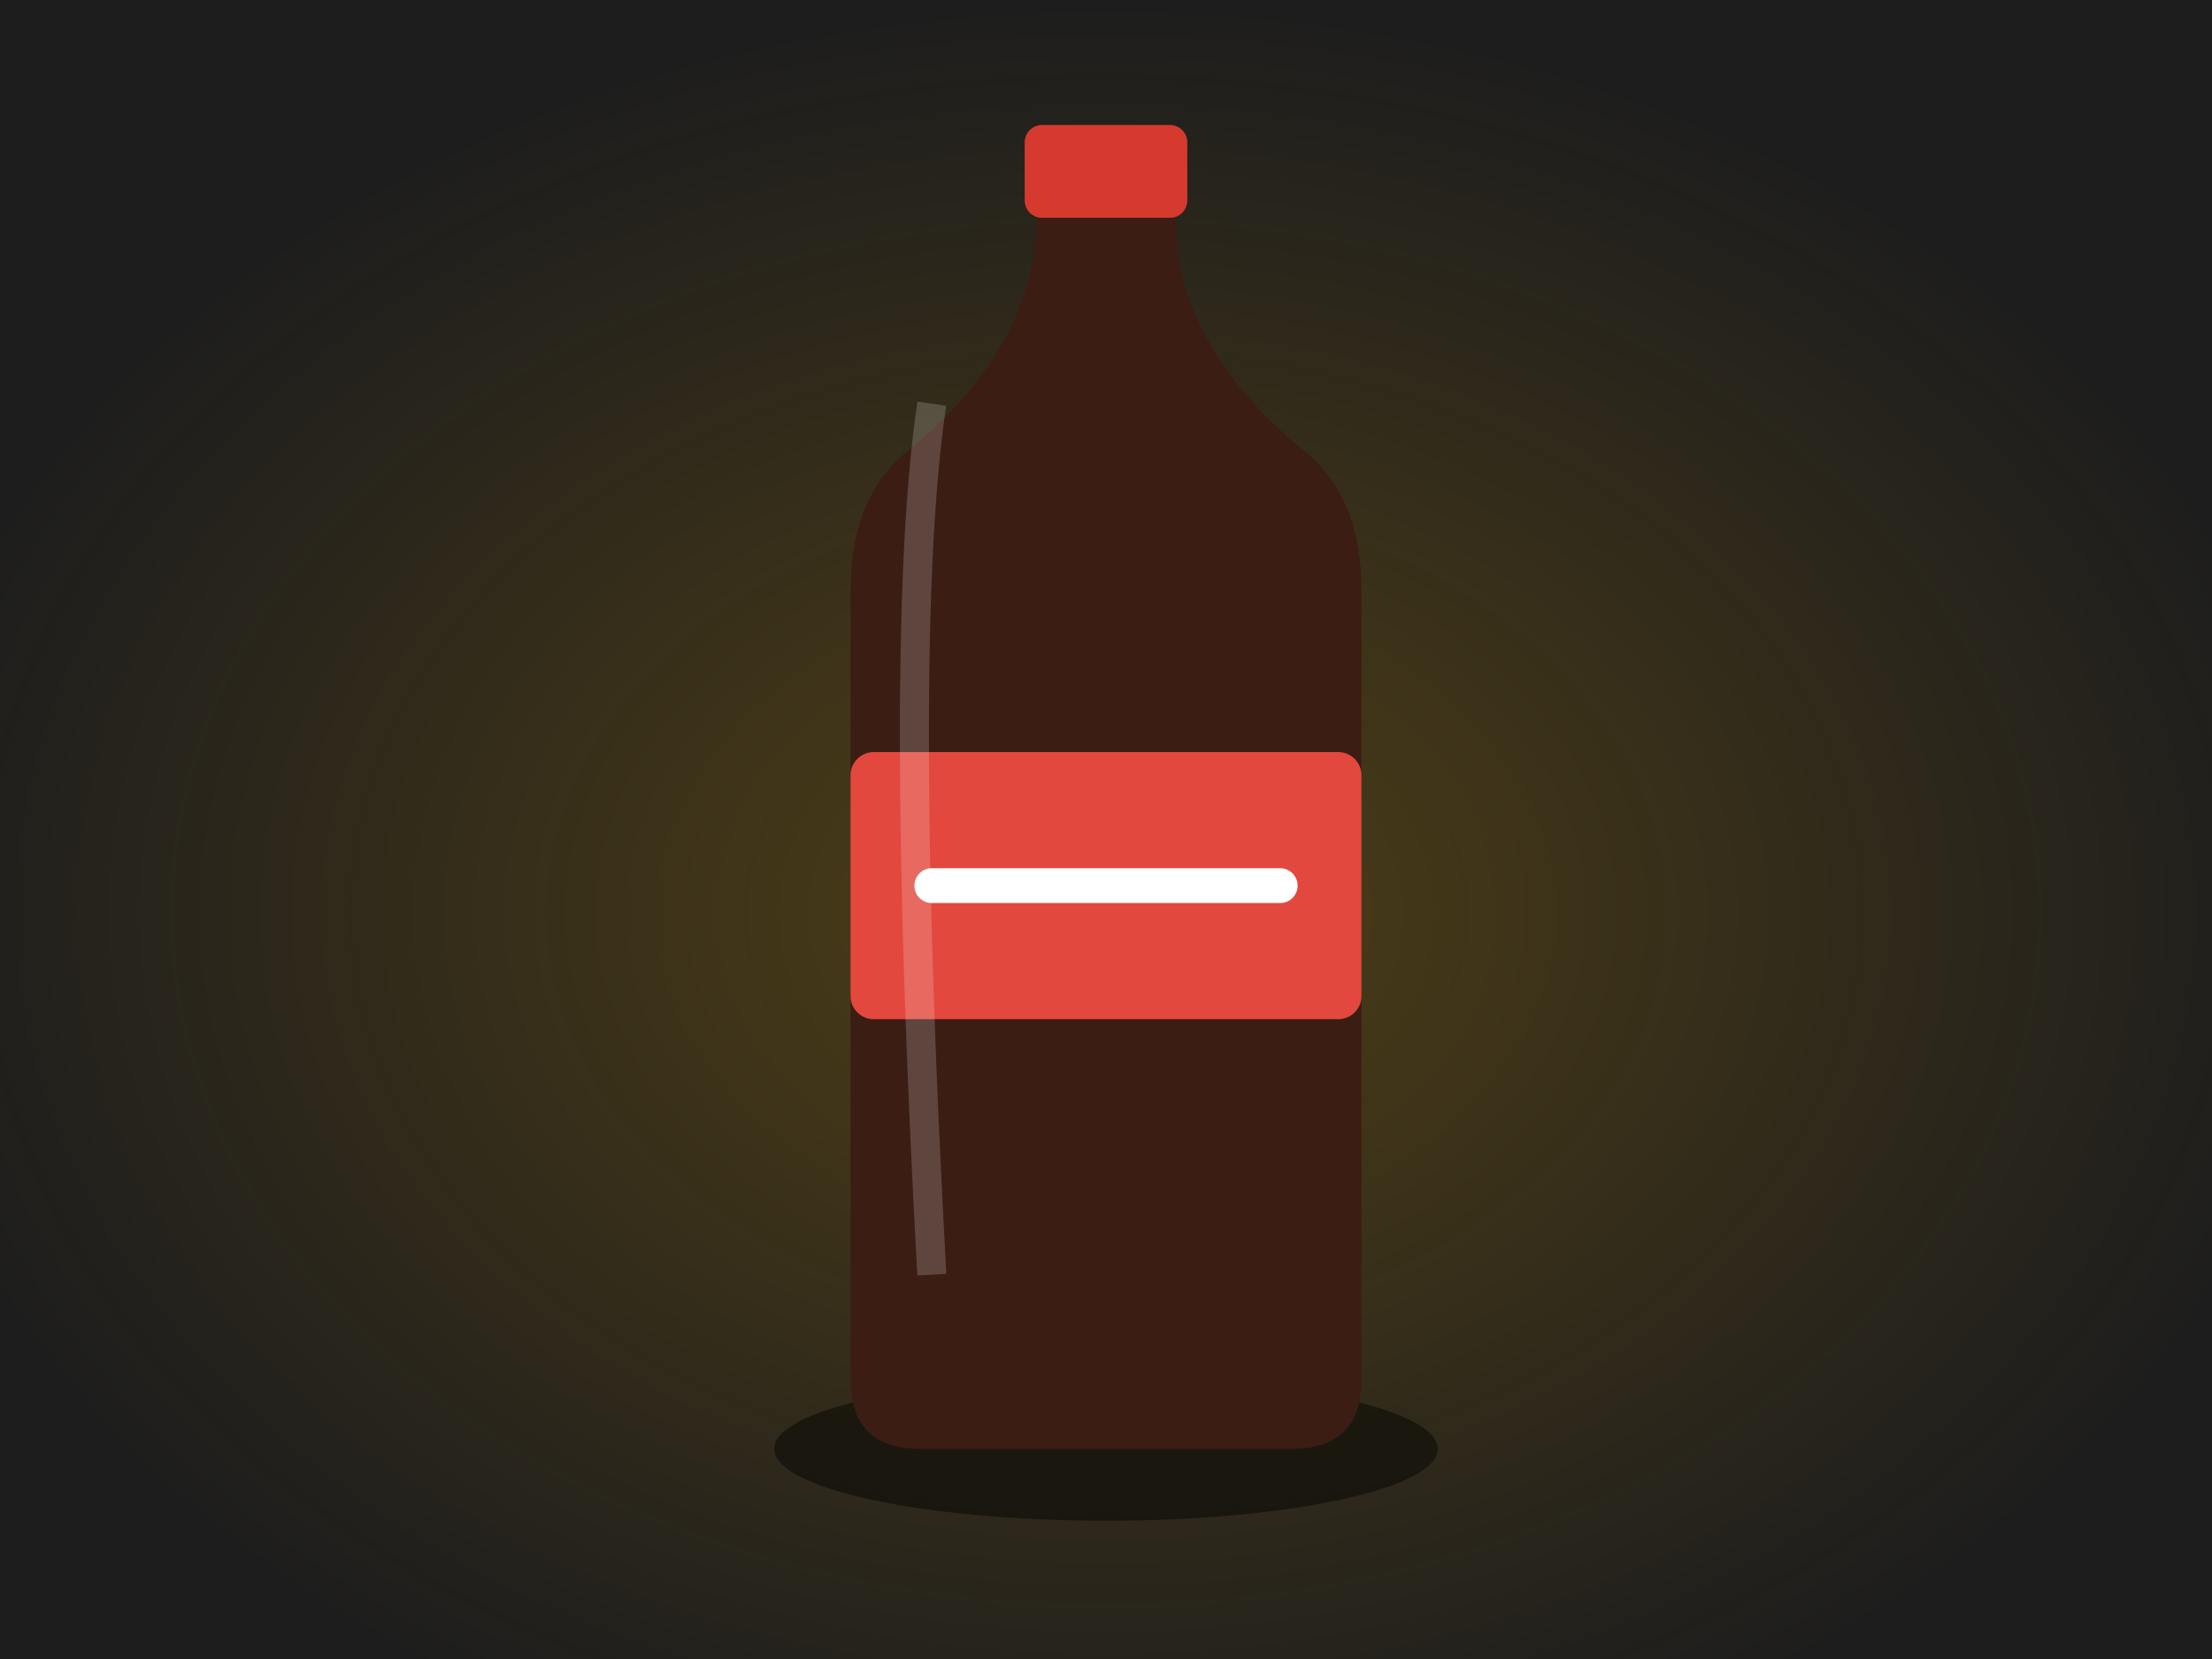
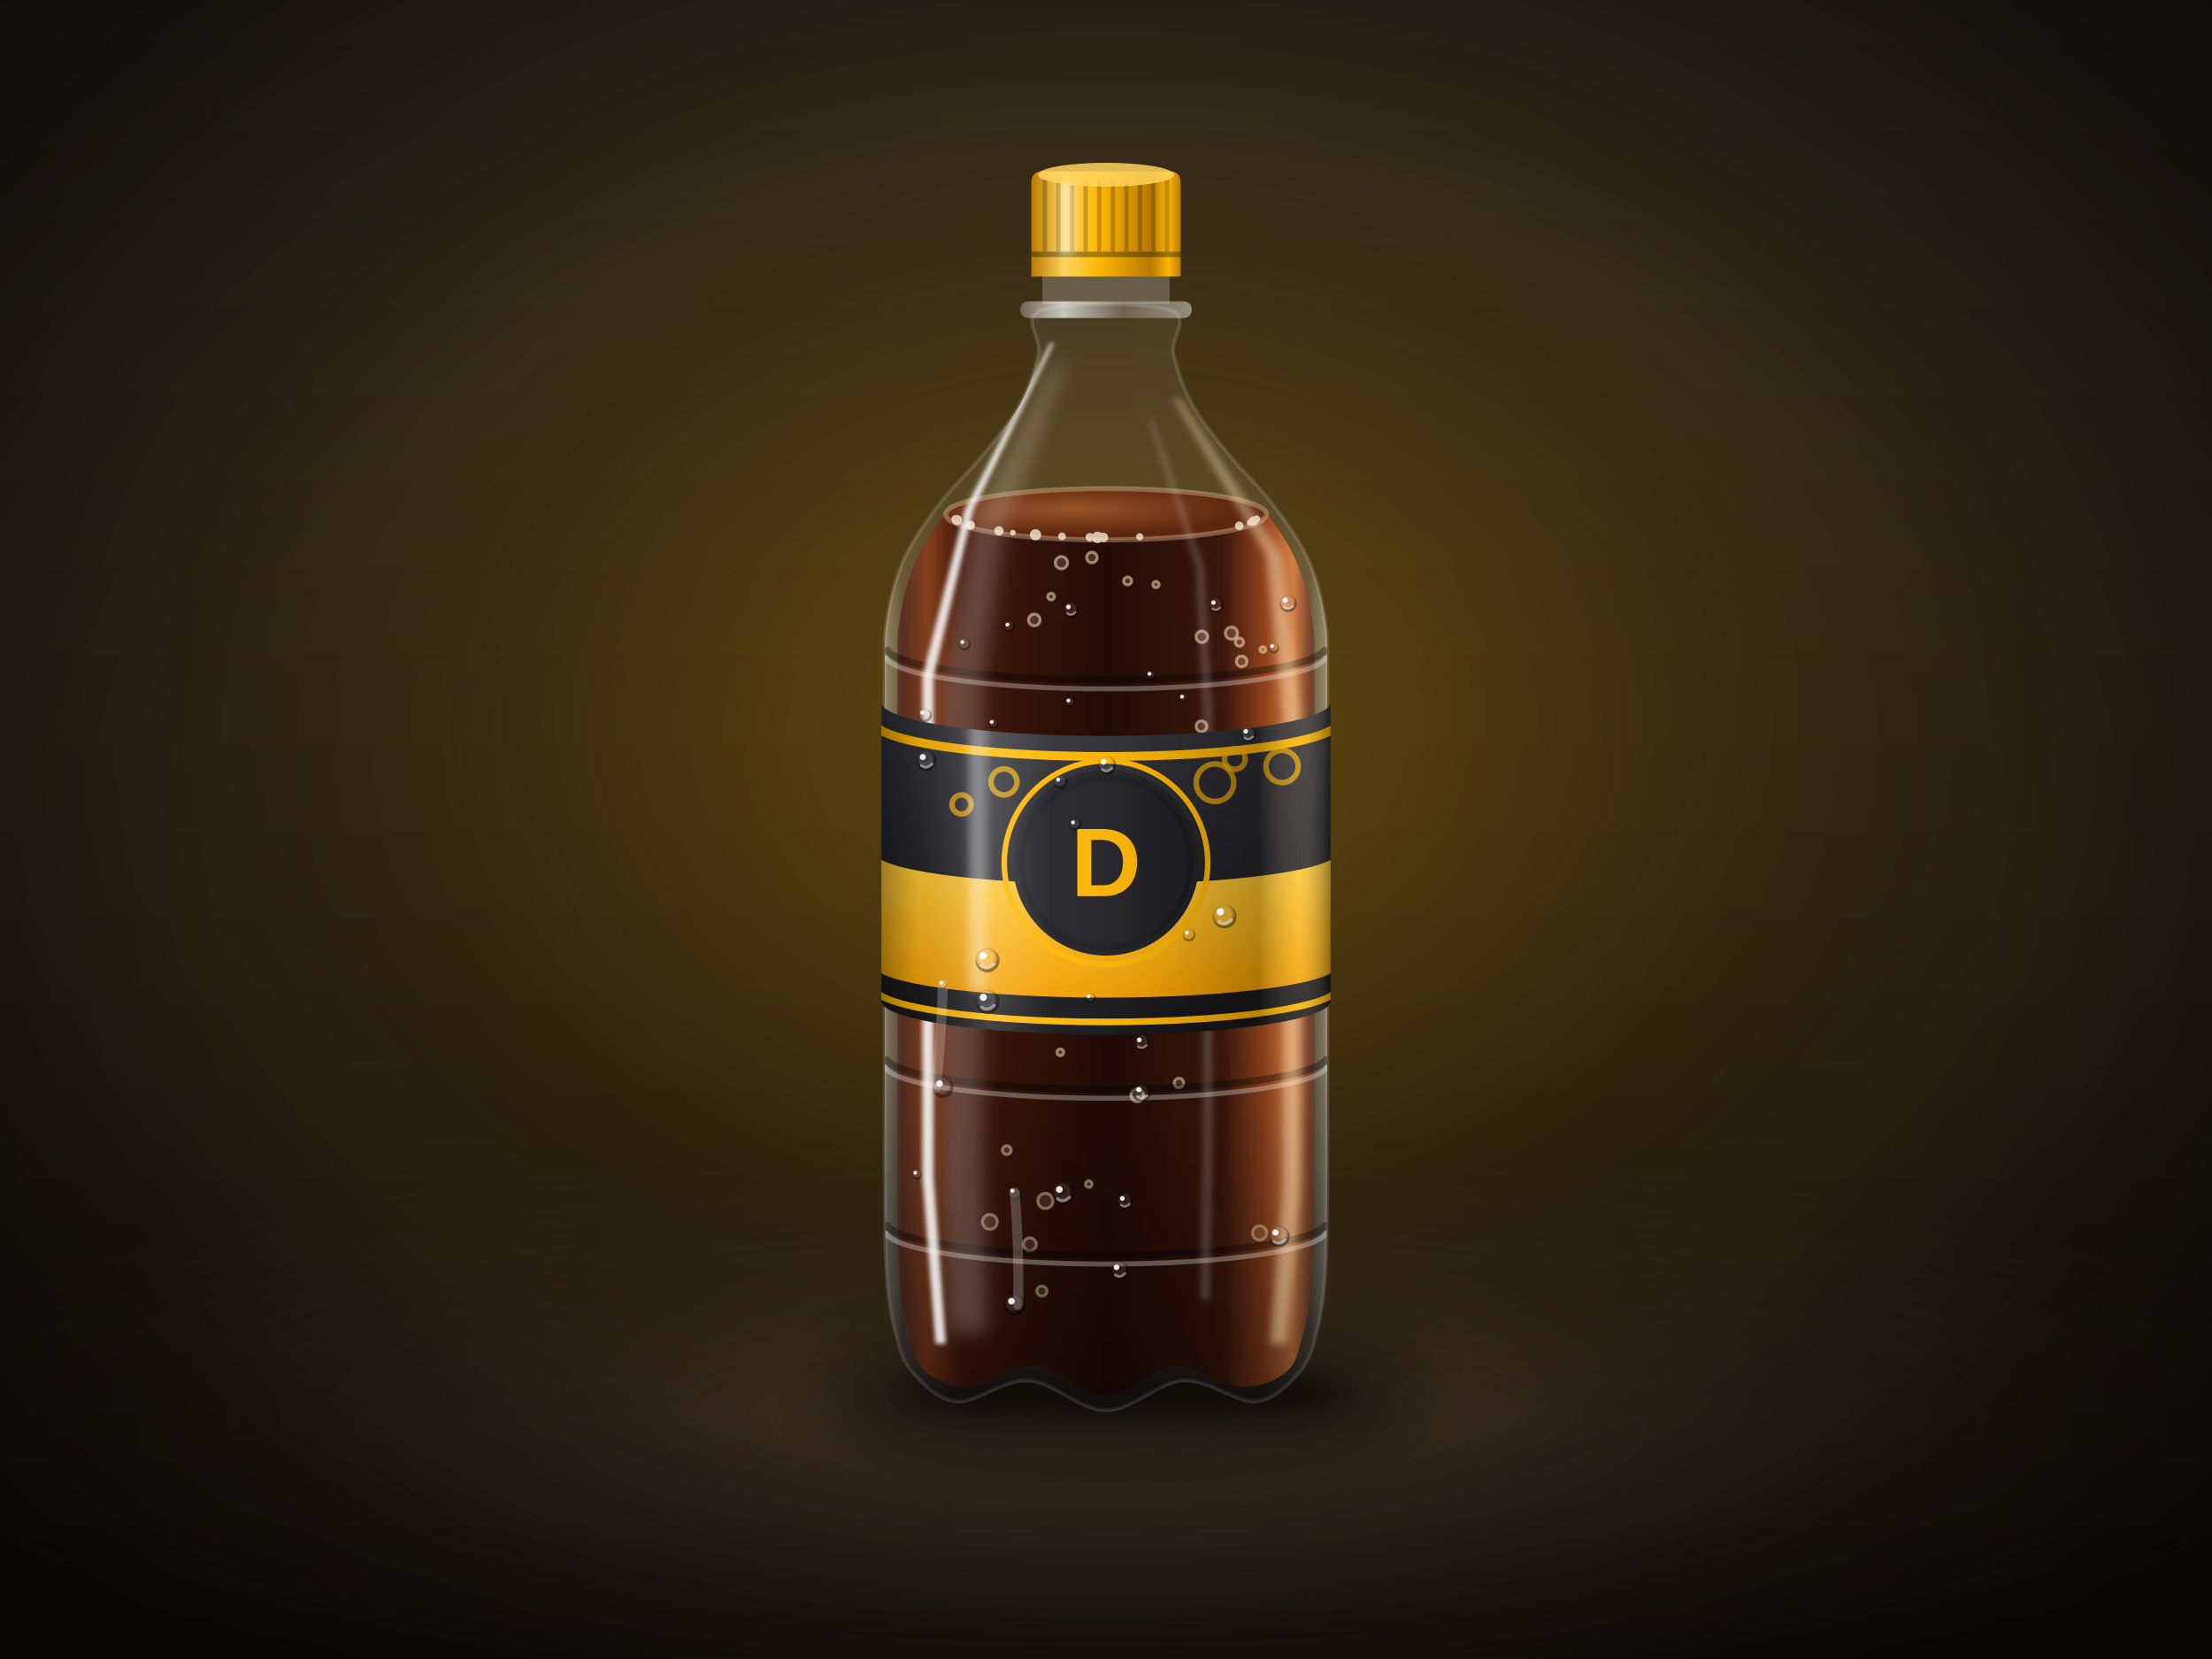
<svg xmlns="http://www.w3.org/2000/svg" viewBox="0 0 400 300" role="img" aria-label="Ilustração de garrafa de refrigerante">
  <defs>
-     <radialGradient id="glow" cx="50%" cy="55%" r="55%">
-       <stop offset="0" stop-color="#ffb703" stop-opacity=".22" />
+     <linearGradient id="g1" x1="0" y1="0" x2="0" y2="1">
+       <stop offset="0" stop-color="#26201b" />
+       <stop offset="1" stop-color="#110d0a" />
+     </linearGradient>
+     <radialGradient id="r2" cx="0.5" cy="0.44" r="0.6">
+       <stop offset="0" stop-color="#ffb703" stop-opacity="0.32" />
+       <stop offset="0.5" stop-color="#ffb703" stop-opacity="0.1" />
      <stop offset="1" stop-color="#ffb703" stop-opacity="0" />
    </radialGradient>
+     <radialGradient id="r3" cx="0.5" cy="0.5" r="0.5">
+       <stop offset="0" stop-color="#5a4636" stop-opacity="0.55" />
+       <stop offset="0.6" stop-color="#3a2d23" stop-opacity="0.25" />
+       <stop offset="1" stop-color="#3a2d23" stop-opacity="0" />
+     </radialGradient>
+     <radialGradient id="r4" cx="0.5" cy="0.5" r="0.72">
+       <stop offset="0.55" stop-color="#000" stop-opacity="0" />
+       <stop offset="1" stop-color="#000" stop-opacity="0.6" />
+     </radialGradient>
+     <filter id="f5" x="-60%" y="-60%" width="220%" height="220%">
+       <feGaussianBlur stdDeviation="7" />
+     </filter>
+     <filter id="f6" x="-60%" y="-60%" width="220%" height="220%">
+       <feGaussianBlur stdDeviation="2.5" />
+     </filter>
+     <clipPath id="c7">
+       <path d="M11.6,-199 C15.57,-197.67 11.55,-193.83 12.2,-191 C12.85,-188.17 13.87,-185 15.5,-182 C17.13,-179 19.58,-176 22,-173 C24.42,-170 27.58,-167.17 30,-164 C32.42,-160.83 34.9,-157.5 36.5,-154 C38.1,-150.5 39.02,-146.67 39.6,-143 C40.18,-139.33 39.93,-139.17 40,-132 C40.07,-124.83 40,-111 40,-100 C40,-89 40,-76 40,-66 C40,-56 40.07,-47 40,-40 C39.93,-33 39.93,-28.33 39.6,-24 C39.27,-19.67 38.77,-16.83 38,-14 C37.23,-11.17 36.83,-9.07 35,-7 C33.17,-4.93 30.5,-1.87 27,-1.6 C23.5,-1.33 18.5,-5.67 14,-5.4 C9.5,-5.13 4.67,0 0,0 C-4.67,0 -9.5,-5.13 -14,-5.4 C-18.5,-5.67 -23.5,-1.33 -27,-1.6 C-30.5,-1.87 -33.17,-4.93 -35,-7 C-36.83,-9.07 -37.23,-11.17 -38,-14 C-38.77,-16.83 -39.27,-19.67 -39.6,-24 C-39.93,-28.33 -39.93,-33 -40,-40 C-40.07,-47 -40,-56 -40,-66 C-40,-76 -40,-89 -40,-100 C-40,-111 -40.07,-124.83 -40,-132 C-39.93,-139.17 -40.18,-139.33 -39.6,-143 C-39.02,-146.67 -38.1,-150.5 -36.5,-154 C-34.9,-157.5 -32.42,-160.83 -30,-164 C-27.58,-167.17 -24.42,-170 -22,-173 C-19.58,-176 -17.13,-179 -15.5,-182 C-13.87,-185 -12.85,-188.17 -12.2,-191 C-11.55,-193.83 -15.57,-197.67 -11.6,-199 C-7.63,-200.33 7.63,-200.33 11.6,-199Z" />
+     </clipPath>
+     <clipPath id="c8">
+       <path d="M-60,-162 H60 V10 H-60Z" />
+     </clipPath>
+     <linearGradient id="g9" x1="0" y1="0" x2="1" y2="0">
+       <stop offset="0" stop-color="#3a1206" />
+       <stop offset="0.07" stop-color="#7d3412" />
+       <stop offset="0.16" stop-color="#3f1407" />
+       <stop offset="0.5" stop-color="#200903" />
+       <stop offset="0.78" stop-color="#361105" />
+       <stop offset="0.88" stop-color="#8e3d15" />
+       <stop offset="0.95" stop-color="#d07332" />
+       <stop offset="1" stop-color="#4a1907" />
+     </linearGradient>
+     <radialGradient id="r10" cx="0.4" cy="0.4" r="0.5">
+       <stop offset="0" stop-color="#9a5228" />
+       <stop offset="1" stop-color="#5a2309" />
+     </radialGradient>
+     <linearGradient id="g11" x1="0" y1="0" x2="1" y2="0">
+       <stop offset="0" stop-color="#fff" stop-opacity="0.34" />
+       <stop offset="0.04" stop-color="#fff" stop-opacity="0.1" />
+       <stop offset="0.14" stop-color="#fff" stop-opacity="0.02" />
+       <stop offset="0.5" stop-color="#fff" stop-opacity="0.01" />
+       <stop offset="0.86" stop-color="#fff" stop-opacity="0.03" />
+       <stop offset="0.96" stop-color="#fff" stop-opacity="0.12" />
+       <stop offset="1" stop-color="#fff" stop-opacity="0.38" />
+     </linearGradient>
+     <linearGradient id="g12" x1="0" y1="0" x2="0" y2="1">
+       <stop offset="0" stop-color="#000" stop-opacity="0" />
+       <stop offset="0.6" stop-color="#000" stop-opacity="0.05" />
+       <stop offset="1" stop-color="#000" stop-opacity="0.45" />
+     </linearGradient>
+     <filter id="f13" x="-60%" y="-60%" width="220%" height="220%">
+       <feGaussianBlur stdDeviation="1.6" />
+     </filter>
+     <filter id="f14" x="-60%" y="-60%" width="220%" height="220%">
+       <feGaussianBlur stdDeviation="0.4" />
+     </filter>
+     <filter id="f15" x="-60%" y="-60%" width="220%" height="220%">
+       <feGaussianBlur stdDeviation="0.7" />
+     </filter>
+     <filter id="f16" x="-60%" y="-60%" width="220%" height="220%">
+       <feGaussianBlur stdDeviation="0.6" />
+     </filter>
+     <linearGradient id="g17" x1="0" y1="0" x2="0" y2="1">
+       <stop offset="0" stop-color="#34343a" />
+       <stop offset="1" stop-color="#17171a" />
+     </linearGradient>
+     <clipPath id="c18">
+       <path d="M-40.6,-128 A40.6 6.09 0 0 0 40.6,-128 L40.6,-121.25 L40.6,-114.5 L40.6,-107.75 L40.6,-101 L40.6,-94.25 L40.6,-87.5 L40.6,-80.75 L40.6,-74 A40.6 6.09 0 0 1 -40.6,-74 L-40.6,-80.75 L-40.6,-87.5 L-40.6,-94.25 L-40.6,-101 L-40.6,-107.75 L-40.6,-114.5 L-40.6,-121.25 L-40.6,-128 Z" />
+     </clipPath>
+     <linearGradient id="g19" x1="0" y1="0" x2="0" y2="1">
+       <stop offset="0" stop-color="#ffcf3f" />
+       <stop offset="1" stop-color="#f29e00" />
+     </linearGradient>
+     <linearGradient id="g20" x1="0" y1="0" x2="1" y2="0">
+       <stop offset="0" stop-color="#000" stop-opacity="0.38" />
+       <stop offset="0.08" stop-color="#000" stop-opacity="0.12" />
+       <stop offset="0.24" stop-color="#fff" stop-opacity="0.2" />
+       <stop offset="0.38" stop-color="#fff" stop-opacity="0.04" />
+       <stop offset="0.62" stop-color="#000" stop-opacity="0.08" />
+       <stop offset="0.84" stop-color="#000" stop-opacity="0.28" />
+       <stop offset="0.93" stop-color="#ffe9c2" stop-opacity="0.14" />
+       <stop offset="1" stop-color="#000" stop-opacity="0.4" />
+     </linearGradient>
+     <filter id="f21" x="-60%" y="-60%" width="220%" height="220%">
+       <feGaussianBlur stdDeviation="0.8" />
+     </filter>
+     <radialGradient id="r22" cx="0.45" cy="0.4" r="0.5">
+       <stop offset="0" stop-color="#fff" stop-opacity="0.02" />
+       <stop offset="0.55" stop-color="#fff" stop-opacity="0.1" />
+       <stop offset="0.85" stop-color="#000" stop-opacity="0.18" />
+       <stop offset="1" stop-color="#000" stop-opacity="0.4" />
+     </radialGradient>
+     <linearGradient id="g23" x1="0" y1="0" x2="1" y2="0">
+       <stop offset="0" stop-color="#fff" stop-opacity="0.25" />
+       <stop offset="0.25" stop-color="#fff" stop-opacity="0.7" />
+       <stop offset="0.6" stop-color="#fff" stop-opacity="0.2" />
+       <stop offset="1" stop-color="#fff" stop-opacity="0.45" />
+     </linearGradient>
+     <linearGradient id="g24" x1="0" y1="0" x2="1" y2="0">
+       <stop offset="0" stop-color="#b77900" />
+       <stop offset="0.22" stop-color="#ffd45e" />
+       <stop offset="0.45" stop-color="#ffb703" />
+       <stop offset="0.8" stop-color="#b77900" />
+       <stop offset="0.92" stop-color="#ffb703" />
+       <stop offset="1" stop-color="#b77900" />
+     </linearGradient>
+     <clipPath id="c25">
+       <path d="M-13.5,-222 Q-13.5,-224 -11.5,-224 H11.5 Q13.5,-224 13.5,-222 V-205 H-13.5Z" />
+     </clipPath>
  </defs>
-   <rect width="400" height="300" fill="#1d1d1d" />
-   <rect width="400" height="300" fill="url(#glow)" />
-   <ellipse cx="200" cy="262" rx="60" ry="13" fill="#000" opacity=".45" />
-   <g transform="translate(200,262) scale(1.05)">
-     <rect x="-14" y="-228" width="28" height="16" rx="3" fill="#d63a2f" />
-     <path d="M-12,-212 h24 q0,22 22,40 q10,8 10,24 v136 q0,12 -12,12 h-64 q-12,0 -12,-12 v-136 q0,-16 10,-24 q22,-18 22,-40z" fill="#3b1d14" />
-     <rect x="-44" y="-120" width="88" height="46" rx="4" fill="#e2483d" />
-     <path d="M-30,-97 h60" stroke="#ffffff" stroke-width="6" stroke-linecap="round" />
-     <path d="M-30,-180 q-6,40 0,150" stroke="#ffffff" stroke-width="5" opacity=".18" fill="none" />
+   <rect width="400" height="300" fill="url(#g1)" />
+   <rect width="400" height="300" fill="url(#r2)" />
+   <ellipse cx="200" cy="258" rx="230" ry="52" fill="url(#r3)" />
+   <rect width="400" height="300" fill="url(#r4)" />
+   <ellipse cx="203" cy="253" rx="52.5" ry="12" fill="#000" opacity="0.5" filter="url(#f5)" />
+   <ellipse cx="203" cy="252" rx="41" ry="4.4" fill="#000" opacity="0.55" filter="url(#f6)" />
+   <g transform="translate(200,255)">
+     <path d="M11.6,-199 C15.57,-197.67 11.55,-193.83 12.2,-191 C12.85,-188.17 13.87,-185 15.5,-182 C17.13,-179 19.58,-176 22,-173 C24.42,-170 27.58,-167.17 30,-164 C32.42,-160.83 34.9,-157.5 36.5,-154 C38.1,-150.5 39.02,-146.67 39.6,-143 C40.18,-139.33 39.93,-139.17 40,-132 C40.07,-124.83 40,-111 40,-100 C40,-89 40,-76 40,-66 C40,-56 40.07,-47 40,-40 C39.93,-33 39.93,-28.33 39.6,-24 C39.27,-19.67 38.77,-16.83 38,-14 C37.23,-11.17 36.83,-9.07 35,-7 C33.17,-4.93 30.5,-1.87 27,-1.6 C23.5,-1.33 18.5,-5.67 14,-5.4 C9.5,-5.13 4.67,0 0,0 C-4.67,0 -9.5,-5.13 -14,-5.4 C-18.5,-5.67 -23.5,-1.33 -27,-1.6 C-30.5,-1.87 -33.17,-4.93 -35,-7 C-36.83,-9.07 -37.23,-11.17 -38,-14 C-38.77,-16.83 -39.27,-19.67 -39.6,-24 C-39.93,-28.33 -39.93,-33 -40,-40 C-40.07,-47 -40,-56 -40,-66 C-40,-76 -40,-89 -40,-100 C-40,-111 -40.07,-124.83 -40,-132 C-39.93,-139.17 -40.18,-139.33 -39.6,-143 C-39.02,-146.67 -38.1,-150.5 -36.5,-154 C-34.9,-157.5 -32.42,-160.83 -30,-164 C-27.58,-167.17 -24.42,-170 -22,-173 C-19.58,-176 -17.13,-179 -15.5,-182 C-13.87,-185 -12.85,-188.17 -12.2,-191 C-11.55,-193.83 -15.57,-197.67 -11.6,-199 C-7.63,-200.33 7.63,-200.33 11.6,-199Z" fill="#fff" fill-opacity=".05" stroke="#fff" stroke-opacity=".14" stroke-width=".7" />
+     <g clip-path="url(#c8)">
+       <path d="M9.3,-199 C12.5,-197.67 9.25,-193.83 9.9,-191 C10.55,-188.17 11.57,-185 13.2,-182 C14.83,-179 17.28,-176 19.7,-173 C22.12,-170 25.28,-167.17 27.7,-164 C30.12,-160.83 32.6,-157.5 34.2,-154 C35.8,-150.5 36.72,-146.67 37.3,-143 C37.88,-139.33 37.63,-139.17 37.7,-132 C37.77,-124.83 37.7,-111 37.7,-100 C37.7,-89 37.7,-76 37.7,-66 C37.7,-56 37.77,-47 37.7,-40 C37.63,-33 37.63,-28.33 37.3,-24 C36.97,-19.67 36.47,-16.83 35.7,-14 C34.93,-11.17 34.6,-8.63 32.7,-7 C30.8,-5.37 27.65,-4.03 24.3,-4.2 C20.95,-4.37 16.65,-8.27 12.6,-8 C8.55,-7.73 4.2,-2.6 0,-2.6 C-4.2,-2.6 -8.55,-7.73 -12.6,-8 C-16.65,-8.27 -20.95,-4.37 -24.3,-4.2 C-27.65,-4.03 -30.8,-5.37 -32.7,-7 C-34.6,-8.63 -34.93,-11.17 -35.7,-14 C-36.47,-16.83 -36.97,-19.67 -37.3,-24 C-37.63,-28.33 -37.63,-33 -37.7,-40 C-37.77,-47 -37.7,-56 -37.7,-66 C-37.7,-76 -37.7,-89 -37.7,-100 C-37.7,-111 -37.77,-124.83 -37.7,-132 C-37.63,-139.17 -37.88,-139.33 -37.3,-143 C-36.72,-146.67 -35.8,-150.5 -34.2,-154 C-32.6,-157.5 -30.12,-160.83 -27.7,-164 C-25.28,-167.17 -22.12,-170 -19.7,-173 C-17.28,-176 -14.83,-179 -13.2,-182 C-11.57,-185 -10.55,-188.17 -9.9,-191 C-9.25,-193.83 -12.5,-197.67 -9.3,-199 C-6.1,-200.33 6.1,-200.33 9.3,-199Z" fill="url(#g9)" />
+       <g fill="#fff" fill-opacity=".14" stroke="#ffd9b0" stroke-opacity="0.55" stroke-width=".55">
+         <circle cx="-11.6" cy="-21.53" r="0.91" />
+         <circle cx="28.36" cy="-137.55" r="0.51" />
+         <circle cx="5.65" cy="-56.91" r="1.14" />
+         <circle cx="-6.91" cy="-96.42" r="0.69" />
+         <circle cx="-9.93" cy="-147.12" r="0.6" />
+         <circle cx="-3.12" cy="-40.88" r="0.59" />
+         <circle cx="-8.06" cy="-153.25" r="1.11" />
+         <circle cx="-2.55" cy="-154.19" r="0.95" />
+         <circle cx="17.34" cy="-139.85" r="1.04" />
+         <circle cx="-21" cy="-34.04" r="1.34" />
+         <circle cx="17.26" cy="-123.66" r="0.97" />
+         <circle cx="14.51" cy="-79.53" r="1.2" />
+         <circle cx="-10.96" cy="-37.84" r="1.37" />
+         <circle cx="-8.26" cy="-64.71" r="0.61" />
+         <circle cx="27.78" cy="-32.05" r="1.28" />
+         <circle cx="13.18" cy="-59.17" r="0.85" />
+         <circle cx="24.53" cy="-135.4" r="0.96" />
+         <circle cx="21.49" cy="-76.08" r="0.64" />
+         <circle cx="-12.96" cy="-142.89" r="1.05" />
+         <circle cx="-23.53" cy="-104.4" r="0.53" />
+         <circle cx="22.69" cy="-140.5" r="1.1" />
+         <circle cx="9.04" cy="-149.3" r="0.56" />
+         <circle cx="-13.77" cy="-29.98" r="1.17" />
+         <circle cx="3.91" cy="-149.95" r="0.71" />
+         <circle cx="24.12" cy="-138.88" r="0.74" />
+         <circle cx="-17.94" cy="-47.02" r="0.79" />
+       </g>
+     </g>
+     <ellipse cx="0" cy="-162" rx="29" ry="4.64" fill="url(#r10)" />
+     <ellipse cx="0" cy="-162" rx="29" ry="4.64" fill="none" stroke="#f3d2a8" stroke-opacity=".35" stroke-width=".9" />
+     <g fill="#fff3e0" opacity=".75">
+       <circle cx="-24.49" cy="-160.02" r="0.81" />
+       <circle cx="-26.96" cy="-160.96" r="0.91" />
+       <circle cx="-27.25" cy="-161.14" r="0.71" />
+       <circle cx="-1.53" cy="-157.83" r="1.04" />
+       <circle cx="26.65" cy="-160.79" r="0.82" />
+       <circle cx="27.25" cy="-161.15" r="0.64" />
+       <circle cx="6.1" cy="-157.93" r="0.65" />
+       <circle cx="26.01" cy="-160.51" r="0.55" />
+       <circle cx="-12.75" cy="-158.29" r="1.02" />
+       <circle cx="-7.96" cy="-158" r="0.7" />
+       <circle cx="-16.85" cy="-158.68" r="0.52" />
+       <circle cx="-19.36" cy="-159" r="0.84" />
+       <circle cx="-0.47" cy="-157.82" r="0.86" />
+       <circle cx="24.1" cy="-159.91" r="0.78" />
+       <circle cx="-2.92" cy="-157.85" r="0.77" />
+       <circle cx="-1.18" cy="-157.83" r="0.73" />
+     </g>
+     <g clip-path="url(#c7)">
+       <rect x="-40" y="-199" width="80" height="199" fill="url(#g11)" />
+       <rect x="-40" y="-162" width="80" height="162" fill="url(#g12)" />
+       <path d="M-39.78,-138 A39.78 5.97 0 0 0 39.78,-138" fill="none" stroke="#000" stroke-opacity=".35" stroke-width="1.3" />
+       <path d="M-39.78,-136.4 A39.78 5.97 0 0 0 39.78,-136.4" fill="none" stroke="#fff" stroke-opacity=".3" stroke-width=".9" />
+       <path d="M-40,-64 A40 6 0 0 0 40,-64" fill="none" stroke="#000" stroke-opacity=".35" stroke-width="1.3" />
+       <path d="M-40,-62.4 A40 6 0 0 0 40,-62.4" fill="none" stroke="#fff" stroke-opacity=".3" stroke-width=".9" />
+       <path d="M-39.85,-34 A39.85 5.98 0 0 0 39.85,-34" fill="none" stroke="#000" stroke-opacity=".35" stroke-width="1.3" />
+       <path d="M-39.85,-32.4 A39.85 5.98 0 0 0 39.85,-32.4" fill="none" stroke="#fff" stroke-opacity=".3" stroke-width=".9" />
+       <path d="M-9.57,-189 L-24.2,-159.83 L-29.6,-130.67 L-29.6,-101.5 L-29.6,-72.33 L-29.6,-43.17 L-28.12,-14 L-21.28,-14 L-22.4,-43.17 L-22.4,-72.33 L-22.4,-101.5 L-22.4,-130.67 L-18.32,-159.83 L-7.24,-189Z" fill="#fff" opacity=".2" filter="url(#f13)" />
+       <path d="M-10,-193 L-25.53,-162.83 L-33.18,-132.67 L-33.2,-102.5 L-33.2,-72.33 L-33.2,-42.17 L-30.83,-12 L-28.97,-12 L-31.2,-42.17 L-31.2,-72.33 L-31.2,-102.5 L-31.18,-132.67 L-23.99,-162.83 L-9.4,-193Z" fill="#fff" opacity=".85" filter="url(#f14)" />
+       <path d="M12.11,-183 L28.94,-154.5 L32,-126 L32,-97.5 L32,-69 L32,-40.5 L29.71,-12 L32.69,-12 L35.2,-40.5 L35.2,-69 L35.2,-97.5 L35.2,-126 L31.83,-154.5 L13.32,-183Z" fill="#ffe9c2" opacity=".42" filter="url(#f15)" />
+       <path d="M7.77,-179 L16.25,-152.5 L17.6,-126 L17.6,-99.5 L17.6,-73 L17.6,-46.5 L17.14,-20 L18.7,-20 L19.2,-46.5 L19.2,-73 L19.2,-99.5 L19.2,-126 L17.72,-152.5 L8.48,-179Z" fill="#fff" opacity=".18" filter="url(#f16)" />
+     </g>
+     <path d="M-40.6,-128 A40.6 6.09 0 0 0 40.6,-128 L40.6,-121.25 L40.6,-114.5 L40.6,-107.75 L40.6,-101 L40.6,-94.25 L40.6,-87.5 L40.6,-80.75 L40.6,-74 A40.6 6.09 0 0 1 -40.6,-74 L-40.6,-80.75 L-40.6,-87.5 L-40.6,-94.25 L-40.6,-101 L-40.6,-107.75 L-40.6,-114.5 L-40.6,-121.25 L-40.6,-128 Z" fill="url(#g17)" />
+     <g clip-path="url(#c18)">
+       <path d="M-42,-101 A42 5.88 0 0 0 42,-101 L42,-80.48 A42 5.88 0 0 1 -42,-80.48 Z" fill="url(#g19)" />
+       <path d="M-42,-124.5 A42 6.3 0 0 0 42,-124.5" fill="none" stroke="#ffb703" stroke-width="1.6" />
+       <path d="M-42,-76.5 A42 6.3 0 0 0 42,-76.5" fill="none" stroke="#ffb703" stroke-width="1.2" />
+       <g fill="none" stroke="#ffb703" stroke-opacity=".7" stroke-width="1">
+         <circle cx="31.84" cy="-116.4" r="2.91" />
+         <circle cx="19.7" cy="-113.46" r="3.39" />
+         <circle cx="23.29" cy="-117.76" r="1.88" />
+         <circle cx="-18.45" cy="-113.61" r="2.35" />
+         <circle cx="-26.13" cy="-109.53" r="1.73" />
+       </g>
+       <circle cx="0" cy="-99" r="16.8" fill="#232327" />
+       <circle cx="0" cy="-99" r="15.3" fill="none" stroke="#000" stroke-opacity=".15" stroke-width="1" />
+       <text x="0" y="-92.95" font-family="Arial, Helvetica, sans-serif" font-size="17.64" font-weight="900" text-anchor="middle" fill="#ffb703">D</text>
+       <circle cx="0" cy="-99" r="18.4" fill="none" stroke="#ffb703" stroke-width="1" />
+       <path d="M-40.6,-128 A40.6 6.09 0 0 0 40.6,-128 L40.6,-121.25 L40.6,-114.5 L40.6,-107.75 L40.6,-101 L40.6,-94.25 L40.6,-87.5 L40.6,-80.75 L40.6,-74 A40.6 6.09 0 0 1 -40.6,-74 L-40.6,-80.75 L-40.6,-87.5 L-40.6,-94.25 L-40.6,-101 L-40.6,-107.75 L-40.6,-114.5 L-40.6,-121.25 L-40.6,-128 Z" fill="url(#g20)" />
+       <path d="M-24.8,-126 L-24.8,-101 L-24.8,-76 L-21.6,-76 L-21.6,-101 L-21.6,-126Z" fill="#fff" opacity=".35" filter="url(#f21)" />
+     </g>
+     <g clip-path="url(#c7)">
+       <g fill="url(#r22)">
+         <circle cx="0.15" cy="-116.59" r="1.67" />
+         <circle cx="-2.81" cy="-74.51" r="0.93" />
+         <circle cx="-21.44" cy="-81.35" r="2.19" />
+         <circle cx="-17.48" cy="-141.66" r="1.01" />
+         <circle cx="-34.17" cy="-42.59" r="0.9" />
+         <circle cx="-5.59" cy="-105.88" r="1.06" />
+         <circle cx="31.31" cy="-31.4" r="1.93" />
+         <circle cx="-21.42" cy="-73.83" r="2.17" />
+         <circle cx="21.45" cy="-89.29" r="2.18" />
+         <circle cx="-20.35" cy="-124.11" r="0.9" />
+         <circle cx="-16.49" cy="-39.19" r="1.28" />
+         <circle cx="-32.48" cy="-117.4" r="1.83" />
+         <circle cx="8.16" cy="-132.83" r="0.86" />
+         <circle cx="19.91" cy="-145.53" r="1.32" />
+         <circle cx="32.95" cy="-145.88" r="1.55" />
+         <circle cx="-25.58" cy="-138.48" r="1.11" />
+         <circle cx="15.02" cy="-85.91" r="1.15" />
+         <circle cx="25.78" cy="-122.21" r="1.41" />
+         <circle cx="-6.47" cy="-127.97" r="0.9" />
+         <circle cx="-7.72" cy="-39.12" r="2.04" />
+         <circle cx="-6.3" cy="-144.71" r="1.41" />
+         <circle cx="30.37" cy="-137.8" r="0.96" />
+         <circle cx="3.47" cy="-37.73" r="1.44" />
+         <circle cx="-8.21" cy="-113.55" r="1.25" />
+         <circle cx="2.5" cy="-25.19" r="1.65" />
+         <circle cx="-29.49" cy="-76.96" r="0.8" />
+         <circle cx="-32.76" cy="-125.66" r="1.25" />
+         <circle cx="14.02" cy="-128.72" r="0.8" />
+         <circle cx="6.5" cy="-57.37" r="1.59" />
+         <circle cx="6.53" cy="-66.4" r="1.44" />
+       </g>
+       <g fill="none" stroke="#fff" stroke-opacity=".45" stroke-linecap="round">
+         <path d="M-0.68,-115.84 Q0.15,-115.17 1.07,-116.09" stroke-width="0.47" />
+         <path d="M-22.54,-80.36 Q-21.44,-79.49 -20.23,-80.69" stroke-width="0.61" />
+         <path d="M30.35,-30.53 Q31.31,-29.76 32.37,-30.82" stroke-width="0.54" />
+         <path d="M-22.5,-72.86 Q-21.42,-71.99 -20.23,-73.18" stroke-width="0.61" />
+         <path d="M20.36,-88.31 Q21.45,-87.43 22.65,-88.64" stroke-width="0.61" />
+         <path d="M-33.39,-116.57 Q-32.48,-115.84 -31.47,-116.85" stroke-width="0.51" />
+         <path d="M19.25,-144.93 Q19.91,-144.41 20.63,-145.13" stroke-width="0.37" />
+         <path d="M32.18,-145.18 Q32.95,-144.56 33.81,-145.41" stroke-width="0.43" />
+         <path d="M25.07,-121.58 Q25.78,-121.01 26.55,-121.79" stroke-width="0.4" />
+         <path d="M-8.74,-38.21 Q-7.72,-37.39 -6.6,-38.51" stroke-width="0.57" />
+         <path d="M-7,-144.08 Q-6.3,-143.52 -5.53,-144.29" stroke-width="0.39" />
+         <path d="M2.75,-37.08 Q3.47,-36.5 4.26,-37.3" stroke-width="0.4" />
+         <path d="M1.67,-24.45 Q2.5,-23.78 3.41,-24.69" stroke-width="0.46" />
+         <path d="M5.71,-56.65 Q6.5,-56.01 7.38,-56.89" stroke-width="0.45" />
+         <path d="M5.81,-65.75 Q6.53,-65.18 7.32,-65.97" stroke-width="0.4" />
+       </g>
+       <g fill="#fff" opacity=".9">
+         <circle cx="-0.43" cy="-117.22" r="0.5" />
+         <circle cx="-3.14" cy="-74.86" r="0.35" />
+         <circle cx="-22.21" cy="-82.18" r="0.66" />
+         <circle cx="-17.83" cy="-142.04" r="0.35" />
+         <circle cx="-34.49" cy="-42.93" r="0.35" />
+         <circle cx="-5.96" cy="-106.28" r="0.35" />
+         <circle cx="30.64" cy="-32.13" r="0.58" />
+         <circle cx="-22.18" cy="-74.65" r="0.65" />
+         <circle cx="20.69" cy="-90.12" r="0.66" />
+         <circle cx="-20.67" cy="-124.45" r="0.35" />
+         <circle cx="-16.93" cy="-39.68" r="0.38" />
+         <circle cx="-33.12" cy="-118.09" r="0.55" />
+         <circle cx="7.86" cy="-133.16" r="0.35" />
+         <circle cx="19.45" cy="-146.03" r="0.4" />
+         <circle cx="32.41" cy="-146.46" r="0.46" />
+         <circle cx="-25.97" cy="-138.9" r="0.35" />
+         <circle cx="14.62" cy="-86.35" r="0.35" />
+         <circle cx="25.28" cy="-122.75" r="0.42" />
+         <circle cx="-6.79" cy="-128.32" r="0.35" />
+         <circle cx="-8.43" cy="-39.9" r="0.61" />
+         <circle cx="-6.79" cy="-145.25" r="0.42" />
+         <circle cx="30.03" cy="-138.16" r="0.35" />
+         <circle cx="2.96" cy="-38.28" r="0.43" />
+         <circle cx="-8.65" cy="-114.02" r="0.37" />
+         <circle cx="1.92" cy="-25.82" r="0.5" />
+         <circle cx="-29.77" cy="-77.26" r="0.35" />
+         <circle cx="-33.2" cy="-126.13" r="0.38" />
+         <circle cx="13.74" cy="-129.03" r="0.35" />
+         <circle cx="5.95" cy="-57.97" r="0.48" />
+         <circle cx="6.03" cy="-66.94" r="0.43" />
+       </g>
+       <path d="M-29.49,-76.96 q-0.25,9.3 -1.25,18.6" fill="none" stroke="#fff" stroke-opacity=".22" stroke-width="1.8" stroke-linecap="round" />
+       <circle cx="-29.49" cy="-58.35" r="1.9" fill="url(#r22)" />
+       <circle cx="-30.09" cy="-59.05" r=".6" fill="#fff" opacity=".9" />
+       <path d="M-16.49,-39.19 q0.8,10.1 0.6,20.19" fill="none" stroke="#fff" stroke-opacity=".22" stroke-width="1.8" stroke-linecap="round" />
+       <circle cx="-16.49" cy="-19" r="1.9" fill="url(#r22)" />
+       <circle cx="-17.09" cy="-19.7" r=".6" fill="#fff" opacity=".9" />
+     </g>
+     <rect x="-15.5" y="-200.5" width="31" height="3" rx="1.4" fill="url(#g23)" />
+     <rect x="-11.5" y="-206" width="23" height="6" fill="#fff" opacity=".22" />
+     <path d="M-13.5,-222 Q-13.5,-224 -11.5,-224 H11.5 Q13.5,-224 13.5,-222 V-205 H-13.5Z" fill="url(#g24)" />
+     <g clip-path="url(#c25)" stroke="#000" stroke-opacity=".22" stroke-width=".8">
+       <path d="M-11.05,-222.5 V-209.5" />
+       <path d="M-8.59,-222.5 V-209.5" />
+       <path d="M-6.14,-222.5 V-209.5" />
+       <path d="M-3.68,-222.5 V-209.5" />
+       <path d="M-1.23,-222.5 V-209.5" />
+       <path d="M1.23,-222.5 V-209.5" />
+       <path d="M3.68,-222.5 V-209.5" />
+       <path d="M6.14,-222.5 V-209.5" />
+       <path d="M8.59,-222.5 V-209.5" />
+       <path d="M11.05,-222.5 V-209.5" />
+     </g>
+     <path d="M-13.5,-209 H13.5" stroke="#000" stroke-opacity=".35" stroke-width="1" />
+     <ellipse cx="0" cy="-223.4" rx="12.3" ry="2.16" fill="#ffd45e" opacity=".85" />
+     <rect x="-8.37" y="-222" width="2.7" height="13" fill="#fff" opacity=".4" filter="url(#f16)" />
  </g>
</svg>
